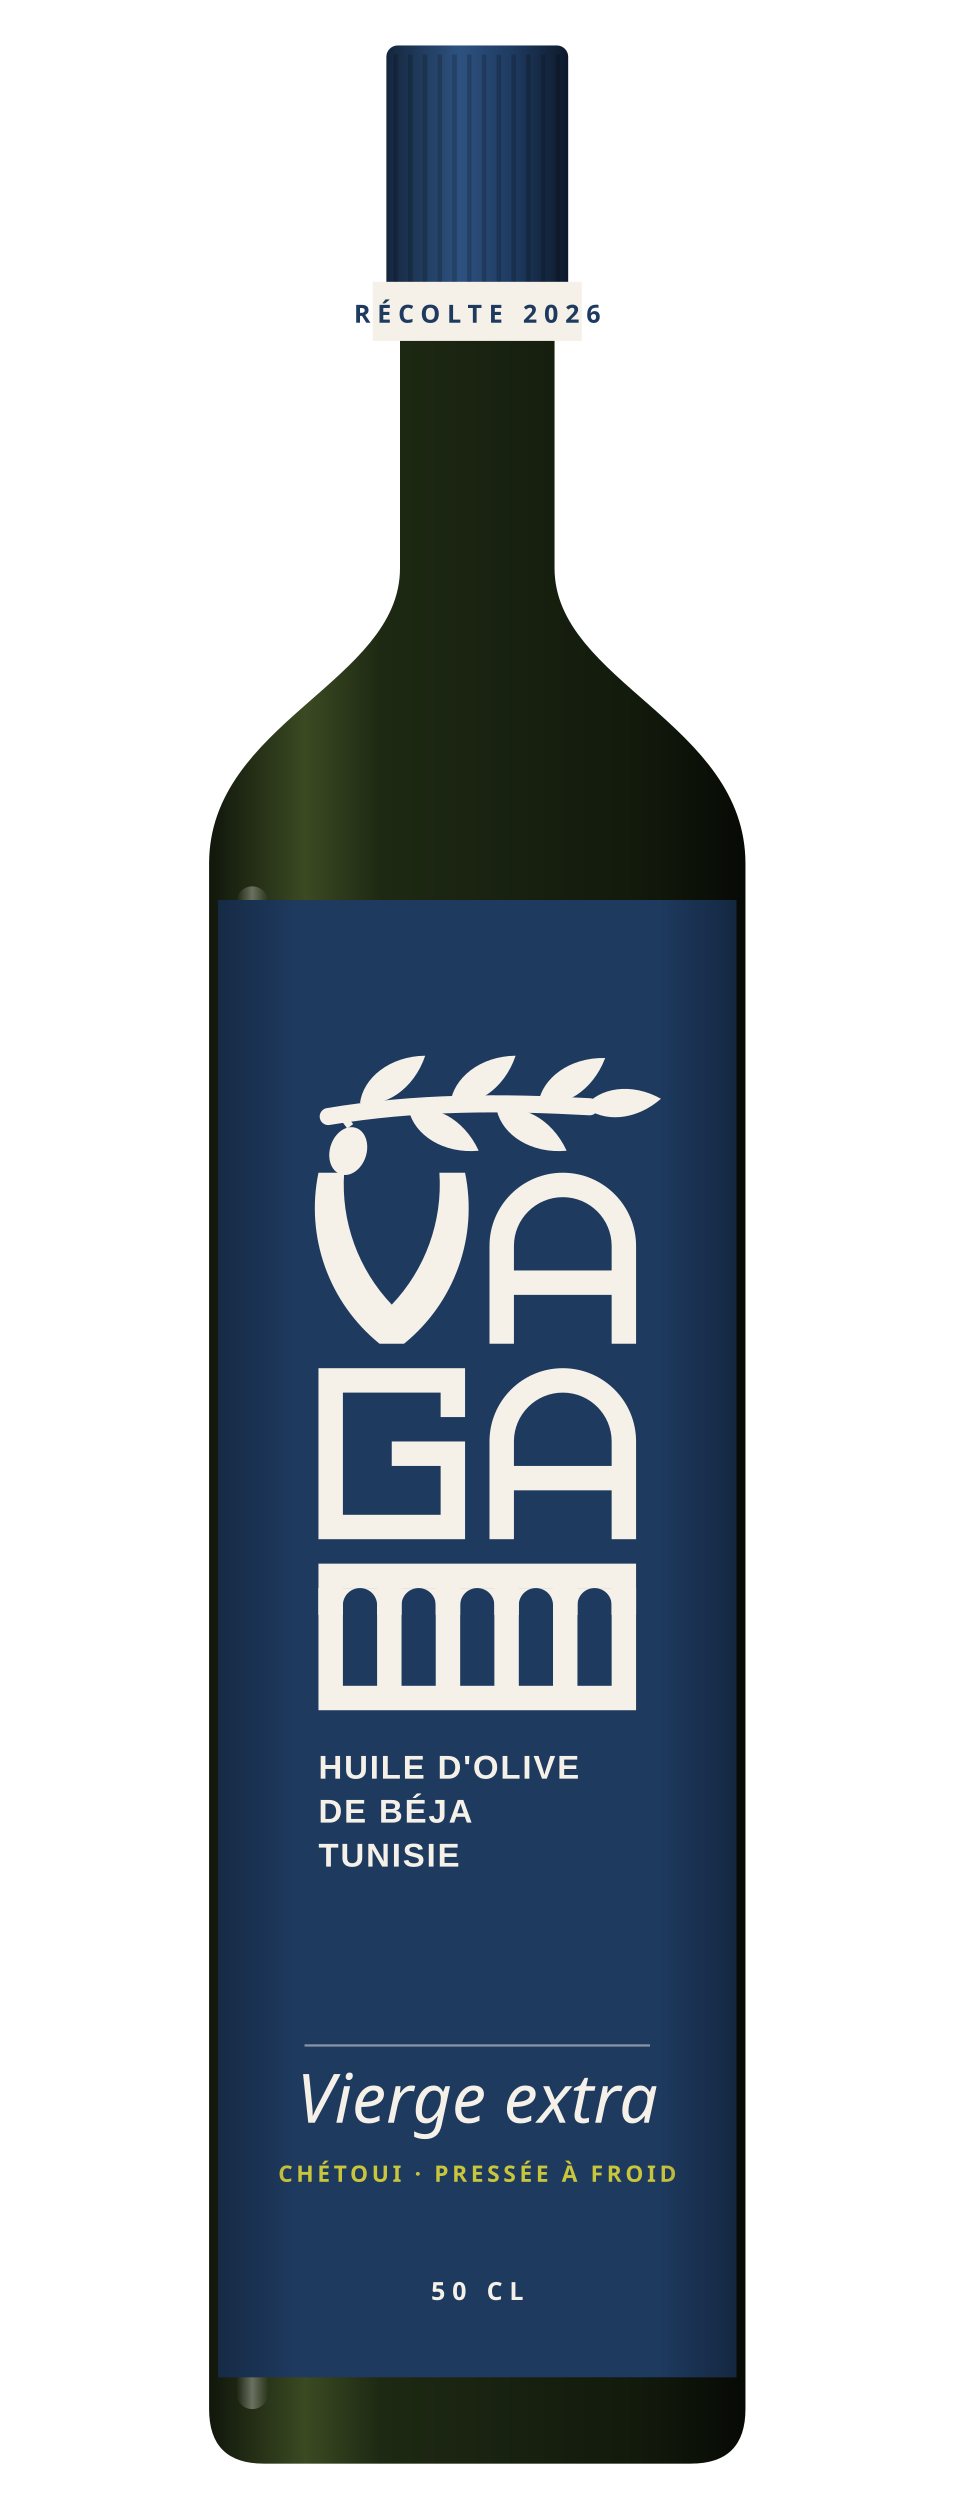
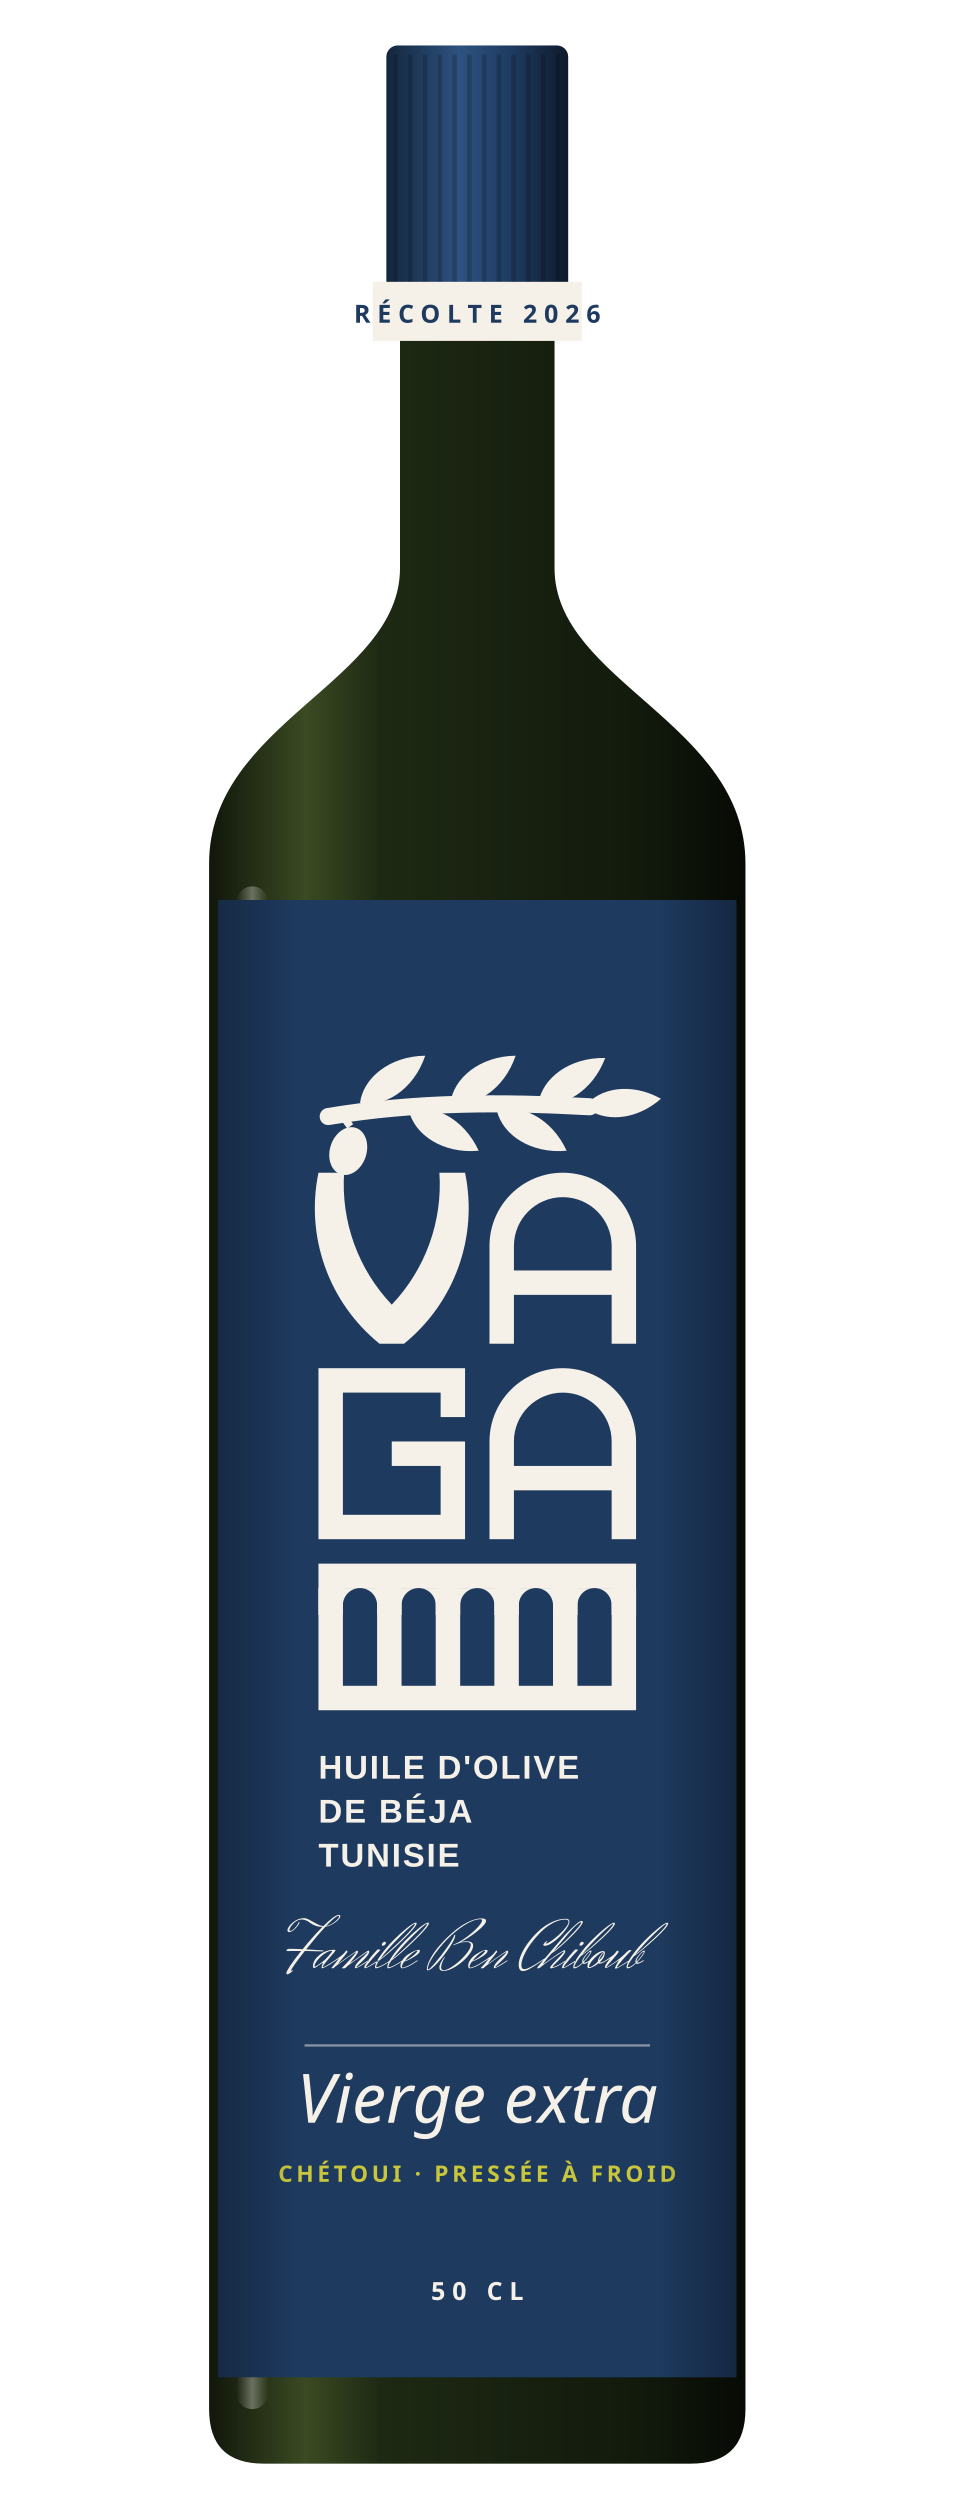
<svg xmlns="http://www.w3.org/2000/svg" viewBox="0 0 420 1100">
  <defs>
    <linearGradient id="g" x1="0" x2="1">
      <stop offset="0" stop-color="#10160B" />
      <stop offset=".18" stop-color="#3B4A22" />
      <stop offset=".32" stop-color="#1E2913" />
      <stop offset=".8" stop-color="#121A0C" />
      <stop offset="1" stop-color="#070A05" />
    </linearGradient>
    <linearGradient id="h" x1="0" x2="1">
      <stop offset="0" stop-color="#fff" stop-opacity="0" />
      <stop offset=".5" stop-color="#fff" stop-opacity=".32" />
      <stop offset="1" stop-color="#fff" stop-opacity="0" />
    </linearGradient>
    <linearGradient id="cap" x1="0" x2="1">
      <stop offset="0" stop-color="#14263D" />
      <stop offset=".4" stop-color="#2E5280" />
      <stop offset=".7" stop-color="#1E3A5F" />
      <stop offset="1" stop-color="#0E1A2B" />
    </linearGradient>
    <linearGradient id="lab" x1="0" x2="1">
      <stop offset="0" stop-color="#000" stop-opacity=".28" />
      <stop offset=".15" stop-color="#000" stop-opacity="0" />
      <stop offset=".85" stop-color="#000" stop-opacity="0" />
      <stop offset="1" stop-color="#000" stop-opacity=".32" />
    </linearGradient>
  </defs>
  <path d="M176 120V250C176 300 92 318 92 380V1060Q92 1084 116 1084H304Q328 1084 328 1060V380C328 318 244 300 244 250V120Z" fill="url(#g)" />
  <rect x="104" y="390" width="14" height="670" rx="7" fill="url(#h)" />
  <rect x="170" y="20" width="80" height="110" rx="5" fill="url(#cap)" />
  <line x1="174" y1="24" x2="174" y2="126" stroke="#000" stroke-opacity=".18" stroke-width="2" />
  <line x1="180.5" y1="24" x2="180.5" y2="126" stroke="#000" stroke-opacity=".18" stroke-width="2" />
  <line x1="187" y1="24" x2="187" y2="126" stroke="#000" stroke-opacity=".18" stroke-width="2" />
  <line x1="193.5" y1="24" x2="193.5" y2="126" stroke="#000" stroke-opacity=".18" stroke-width="2" />
  <line x1="200" y1="24" x2="200" y2="126" stroke="#000" stroke-opacity=".18" stroke-width="2" />
  <line x1="206.5" y1="24" x2="206.5" y2="126" stroke="#000" stroke-opacity=".18" stroke-width="2" />
  <line x1="213" y1="24" x2="213" y2="126" stroke="#000" stroke-opacity=".18" stroke-width="2" />
  <line x1="219.5" y1="24" x2="219.5" y2="126" stroke="#000" stroke-opacity=".18" stroke-width="2" />
  <line x1="226" y1="24" x2="226" y2="126" stroke="#000" stroke-opacity=".18" stroke-width="2" />
  <line x1="232.5" y1="24" x2="232.5" y2="126" stroke="#000" stroke-opacity=".18" stroke-width="2" />
  <line x1="239" y1="24" x2="239" y2="126" stroke="#000" stroke-opacity=".18" stroke-width="2" />
  <line x1="245.5" y1="24" x2="245.5" y2="126" stroke="#000" stroke-opacity=".18" stroke-width="2" />
  <rect x="164" y="124" width="92" height="26" fill="#F5F1E8" />
  <text x="210" y="142" text-anchor="middle" font-family="Archivo" font-stretch="125%" font-weight="700" font-size="11" letter-spacing="3" fill="#1E3A5F">RÉCOLTE 2026</text>
  <rect x="96" y="396" width="228" height="650" fill="#1E3A5F" />
  <g transform="translate(140.125 440.75) scale(0.5375)">
    <g fill="#F5F1E8">
      <path d="M8 94C80 82 150 82 222 86" fill="none" stroke="#F5F1E8" stroke-width="14" stroke-linecap="round" />
      <path d="M0 0C14 -15 42 -17 66 0C42 17 14 15 0 0Z" transform="translate(34 83) rotate(-36)" />
      <path d="M0 0C14 -15 42 -17 66 0C42 17 14 15 0 0Z" transform="translate(74 89) rotate(30)" />
      <path d="M0 0C14 -15 42 -17 66 0C42 17 14 15 0 0Z" transform="translate(108 83) rotate(-36)" />
      <path d="M0 0C14 -15 42 -17 66 0C42 17 14 15 0 0Z" transform="translate(146 89) rotate(30)" />
      <path d="M0 0C14 -15 42 -17 66 0C42 17 14 15 0 0Z" transform="translate(180 83) rotate(-34)" />
      <path d="M0 0C14 -15 42 -17 66 0C42 17 14 15 0 0Z" transform="translate(218 86) rotate(-6) scale(.95)" />
      <ellipse cx="26" cy="120" rx="15" ry="20" transform="rotate(18 18 116)" />
      <path d="M20 94L26 102" stroke="#F5F1E8" stroke-width="6" />
      <path d="M0 140H21A142.8 142.8 0 0 0 60 248A142.8 142.8 0 0 0 99 140H120A142.8 142.8 0 0 1 70 280H50A142.8 142.8 0 0 1 0 140ZM140 280V200A60 60 0 0 1 260 200V280H240V200A40 40 0 0 0 160 200V280ZM160 220h80v20h-80ZM0 300h120v20h-120ZM0 300h20v140h-20ZM0 420h120v20h-120ZM100 360h20v80h-20ZM60 360h60v20h-60ZM100 300h20v40h-20ZM140 440V360A60 60 0 0 1 260 360V440H240V360A40 40 0 0 0 160 360V440ZM160 380h80v20h-80Z" />
      <path d="M0 460h260v20h-260ZM0 480h20v80h-20ZM48 480h20v80h-20ZM96 480h20v80h-20ZM144 480h20v80h-20ZM192 480h20v80h-20ZM240 480h20v80h-20ZM0 560h260v20h-260Z" />
      <path d="M0 480H260V502H0ZM20 502.01V494a14 14 0 0 1 28 0V502.01ZM68 502.01V494a14 14 0 0 1 28 0V502.01ZM116 502.01V494a14 14 0 0 1 28 0V502.01ZM164 502.01V494a14 14 0 0 1 28 0V502.01ZM212 502.01V494a14 14 0 0 1 28 0V502.01Z" fill-rule="evenodd" />
    </g>
    <text x="0" y="636" font-family="Archivo, Arial, sans-serif" font-stretch="125%" font-weight="800" font-size="27" letter-spacing="1.5" fill="#F5F1E8">HUILE D'OLIVE</text>
    <text x="0" y="672" font-family="Archivo, Arial, sans-serif" font-stretch="125%" font-weight="800" font-size="27" letter-spacing="1.5" fill="#F5F1E8">DE BÉJA</text>
    <text x="0" y="708" font-family="Archivo, Arial, sans-serif" font-stretch="125%" font-weight="800" font-size="27" letter-spacing="1.5" fill="#F5F1E8">TUNISIE</text>
  </g>
+   <path d="M149.20 843.24L149.20 843.24Q149.20 842.97 148.91 842.97L148.91 842.97Q147.75 842.97 143.51 847.43L143.51 847.43Q145.52 847.07 147.36 845.56Q149.20 844.04 149.20 843.24ZM141.73 858.61L141.73 858.61L134.31 858.43L134.13 858.43Q128.05 866.15 128.05 867.13L128.05 867.13Q128.05 867.22 128.12 867.22Q128.20 867.22 128.30 867.16Q128.40 867.10 128.54 867.02Q128.67 866.95 128.76 866.89Q128.85 866.83 128.88 866.83Q128.91 866.83 128.91 866.92L128.91 866.92Q128.91 867.25 127.88 867.99Q126.86 868.73 126.47 868.73L126.47 868.73Q126.00 868.73 126.00 868.08Q126.00 867.42 127.82 864.72Q129.65 862.02 132.53 858.43L132.53 858.43L126.42 858.46Q126.03 858.46 126.03 858.26L126.03 858.26Q126.03 857.90 126.42 857.69Q126.80 857.48 127.28 857.48L127.28 857.48Q129.83 857.48 133.15 857.66L133.15 857.66Q137.60 852.17 141.87 847.84L141.87 847.84Q140.15 847.81 138.77 847.29Q137.39 846.77 136.65 846.18L136.65 846.18Q134.63 844.58 132.72 844.58Q130.81 844.58 129.09 846.36Q127.36 848.14 127.36 849.27L127.36 849.27Q127.36 849.62 127.66 849.62L127.66 849.62Q128.49 849.62 129.69 848.35Q130.90 847.07 131.37 845.94L131.37 845.94Q131.49 845.68 131.58 845.68L131.58 845.68Q131.76 845.68 131.76 845.82L131.76 845.82Q131.76 846.65 130.11 848.39Q128.46 850.13 127.31 850.13L127.31 850.13Q126.47 850.13 126.47 849.38L126.47 849.38Q126.47 847.93 128.76 845.96Q131.04 843.98 133.83 843.98L133.83 843.98Q134.78 843.98 136.21 844.77Q137.63 845.56 139.28 846.45Q140.92 847.34 142.26 847.48L142.26 847.48Q147.24 842.56 149.03 842.56L149.03 842.56Q149.74 842.56 149.74 843.09L149.74 843.09Q149.74 844.13 147.68 845.75Q145.61 847.37 143.21 847.75L143.21 847.75Q139.53 851.67 134.69 857.72L134.69 857.72Q137.93 857.87 141.79 858.17L141.79 858.17Q142.35 858.17 142.41 858.37L142.41 858.37Q142.41 858.61 141.73 858.61ZM146.24 863.27L147.45 862.47L147.48 862.85Q142.71 866.03 141.67 866.03L141.67 866.03Q141.49 866.03 141.49 865.82L141.49 865.82Q141.49 865.20 141.96 864.04L141.96 864.04L142.11 863.63Q142.11 863.57 142.01 863.57Q141.90 863.57 140.27 864.75L140.27 864.75Q138.67 865.94 138.18 865.94Q137.69 865.94 137.69 865.05L137.69 865.05Q137.69 862.59 140.49 860.24Q143.30 857.90 147.24 857.90L147.24 857.90Q147.60 857.90 147.60 858.20Q147.60 858.49 144.81 861.65Q142.02 864.81 142.02 865.47L142.02 865.47Q142.02 865.58 142.20 865.58Q142.38 865.58 143.71 864.81Q145.05 864.04 146.24 863.27L146.24 863.27ZM142.73 862.50L142.73 862.50Q143.24 862.11 144.69 860.45Q146.15 858.79 146.15 858.52L146.15 858.52Q146.15 858.40 145.91 858.40L145.91 858.40Q144.54 858.40 142.73 859.67Q140.92 860.93 139.66 862.53Q138.40 864.13 138.40 865.11L138.40 865.11Q138.40 865.29 138.58 865.29Q138.76 865.29 139.16 865.07Q139.56 864.84 140.14 864.44Q140.72 864.04 141.13 863.74L141.13 863.74Q142.56 862.68 142.73 862.50ZM149.20 861.79L147.13 863.06L147.04 862.74L148.28 861.88Q149.62 860.99 150.12 860.54Q150.63 860.10 150.85 859.93Q151.07 859.77 151.35 859.44Q151.64 859.12 151.70 859.06L151.70 859.06Q151.70 859.06 152.05 858.58L152.05 858.58Q152.35 858.23 152.38 858.17L152.38 858.17Q152.85 858.29 152.85 858.88L152.85 858.88Q152.02 860.13 150.42 861.96Q148.82 863.80 148.82 863.88Q148.82 863.95 148.86 863.95Q148.91 863.95 149.31 863.64Q149.71 863.33 151.49 862.08L151.49 862.08Q155.11 859.59 156.38 858.73L156.38 858.73Q156.89 858.32 157.08 858.32Q157.27 858.32 157.41 858.45Q157.54 858.58 157.54 858.82Q157.54 859.06 157.07 859.80Q156.59 860.54 156.06 861.22L156.06 861.22Q154.66 863.00 154.34 863.33L154.34 863.33Q154.19 863.57 154.19 863.61Q154.19 863.66 154.22 863.66L154.22 863.66Q154.43 863.66 160.80 859.00L160.80 859.00Q161.84 858.26 162.20 858.26L162.20 858.26Q162.47 858.26 162.47 858.83Q162.47 859.41 161.58 860.57Q160.69 861.73 159.62 862.71L159.62 862.71Q156.77 865.32 156.77 865.58L156.77 865.58Q156.77 865.61 156.89 865.61L156.89 865.61Q157.24 865.61 160.89 863.27L160.89 863.27L162.11 862.47L162.14 862.85Q157.36 866.03 156.32 866.03L156.32 866.03Q156.15 866.03 156.15 865.85L156.15 865.85Q156.15 864.75 157.53 863.26Q158.91 861.76 160.27 860.56Q161.64 859.35 161.64 858.97L161.64 858.97Q161.64 858.91 161.59 858.91Q161.55 858.91 161.40 859.00Q161.25 859.09 157.67 861.61Q154.10 864.13 153.51 864.56Q152.91 864.99 152.05 865.85L152.05 865.85Q151.75 866.09 151.13 866.09Q150.51 866.09 150.51 865.96Q150.51 865.82 150.75 865.58L150.75 865.58Q152.53 863.80 154.56 861.55Q156.59 859.29 156.68 859.12L156.68 859.12Q156.68 859.03 156.59 859.03L156.59 859.03Q156.29 859.03 152.94 861.39Q149.59 863.74 149.05 864.13L149.05 864.13Q147.66 865.17 147.59 865.21Q147.51 865.26 147.27 865.53L147.27 865.53Q146.74 866.09 146.30 866.09L146.30 866.09Q145.85 865.97 145.82 865.91L145.82 865.91Q146.50 865.14 149.20 861.79L149.20 861.79ZM168.49 856.12Q167.99 856.12 167.99 855.66Q167.99 855.20 168.43 854.78Q168.88 854.37 169.19 854.37Q169.50 854.37 169.66 854.55Q169.82 854.72 169.82 854.96Q169.82 855.20 169.41 855.66Q168.99 856.12 168.49 856.12ZM160.98 865.50L160.98 865.50Q161.31 864.75 163.61 862.11Q165.91 859.47 167.10 858.29L167.10 858.29Q167.27 858.05 167.27 857.94Q167.27 857.84 167.04 857.81L167.04 857.81L166.35 857.75Q166.12 857.75 165.91 857.99L165.91 857.99Q163.89 860.04 162.10 862.45Q160.30 864.87 160.30 865.45Q160.30 866.03 160.66 866.03L160.66 866.03Q161.13 866.03 162.58 865.24Q164.04 864.46 165.26 863.66L165.26 863.66L166.47 862.85L166.44 862.47Q161.67 865.61 161.13 865.61L161.13 865.61Q160.98 865.61 160.98 865.50ZM182.49 846.48L182.49 846.48Q181.60 846.48 175.94 852.17Q170.27 857.87 167.33 861.94L167.33 861.94Q170.06 859.86 176.31 853.79Q182.55 847.72 182.55 846.57L182.55 846.57Q182.55 846.51 182.49 846.48ZM183.06 845.94L183.06 845.94Q183.33 845.94 183.33 846.27L183.33 846.27Q183.33 847.69 176.96 853.85Q170.60 860.01 166.86 862.62L166.86 862.62Q165.55 864.49 165.55 865.32L165.55 865.32Q165.55 865.58 165.67 865.58L165.67 865.58Q166.89 865.58 170.03 863.63L170.03 863.63L171.81 862.47L171.84 862.85Q171.10 863.33 170.15 863.92L170.15 863.92Q166.71 866.06 165.37 866.06L165.37 866.06Q165.02 866.06 165.02 865.50L165.02 865.50Q165.02 863.77 167.42 860.41Q169.82 857.04 172.93 853.88Q176.03 850.72 179.01 848.33Q181.99 845.94 183.06 845.94ZM187.87 846.48L187.87 846.48Q186.97 846.48 181.31 852.17Q175.64 857.87 172.70 861.94L172.70 861.94Q175.43 859.86 181.68 853.79Q187.92 847.72 187.92 846.57L187.92 846.57Q187.92 846.51 187.87 846.48ZM188.43 845.94L188.43 845.94Q188.70 845.94 188.70 846.27L188.70 846.27Q188.70 847.69 182.33 853.85Q175.97 860.01 172.23 862.62L172.23 862.62Q170.92 864.49 170.92 865.32L170.92 865.32Q170.92 865.58 171.04 865.58L171.04 865.58Q172.26 865.58 175.40 863.63L175.40 863.63L177.18 862.47L177.21 862.85Q176.47 863.33 175.52 863.92L175.52 863.92Q172.08 866.06 170.74 866.06L170.74 866.06Q170.39 866.06 170.39 865.50L170.39 865.50Q170.39 863.77 172.79 860.41Q175.20 857.04 178.30 853.88Q181.40 850.72 184.38 848.33Q187.36 845.94 188.43 845.94ZM183.68 858.37L183.68 858.37Q183.68 858.29 183.56 858.29L183.56 858.29Q182.76 858.29 181.07 859.68Q179.38 861.07 178.13 862.74L178.13 862.74Q179.62 862.26 181.65 860.60Q183.68 858.94 183.68 858.37ZM176.83 865.38L176.83 865.38Q176.83 865.76 177.12 865.76L177.12 865.76Q177.48 865.76 178.73 865.27Q179.97 864.78 180.77 864.31L180.77 864.31L183.68 862.47L183.71 862.85Q180.60 864.93 179.07 865.50Q177.54 866.06 177.03 866.06L177.03 866.06Q176.20 866.06 176.20 865.02L176.20 865.02Q176.20 863.63 177.21 862.23Q178.22 860.84 179.57 859.95Q180.92 859.06 182.18 858.49Q183.44 857.93 184.10 857.93Q184.75 857.93 184.75 858.37L184.75 858.37Q184.75 859.47 182.15 861.04Q179.56 862.62 177.84 863.12L177.84 863.12Q176.83 864.58 176.83 865.38ZM200.15 851.28L200.15 851.28Q200.24 851.28 200.30 851.61L200.30 851.61Q200.30 853.00 197.86 856.74Q195.43 860.48 192.46 863.72Q189.50 866.95 188.16 866.95L188.16 866.95Q187.81 866.95 187.81 866.50L187.81 866.50Q187.81 864.64 189.38 861.74Q190.95 858.85 193.59 855.84Q196.23 852.83 199.32 850.16Q202.40 847.48 205.77 845.79Q209.14 844.10 211.81 844.10L211.81 844.10Q213.86 844.10 213.86 845.14L213.86 845.14Q213.86 846.68 209.93 849.80Q205.99 852.91 203.03 854.31L203.03 854.31Q203.03 854.37 203.15 854.37L203.15 854.37Q204.45 854.19 205.34 854.19L205.34 854.19Q208.19 854.19 208.19 856.12L208.19 856.12Q208.19 857.90 205.99 860.54Q203.80 863.18 200.64 865.20Q197.48 867.22 195.08 867.22L195.08 867.22Q193.32 867.22 193.32 865.70L193.32 865.70Q193.32 864.66 194.07 863.26Q194.81 861.85 195.58 861.13L195.58 861.13Q195.76 861.02 195.82 861.02Q195.88 861.02 195.88 861.04L195.88 861.04Q195.22 861.94 194.66 863.26Q194.10 864.58 194.10 865.58L194.10 865.58Q194.10 866.89 195.25 866.89L195.25 866.89Q196.83 866.89 199.70 864.81Q202.58 862.74 204.87 860.05Q207.15 857.37 207.15 855.82L207.15 855.82Q207.15 854.49 205.22 854.49L205.22 854.49Q203.21 854.49 202.08 854.96L202.08 854.96L201.66 855.11Q199.67 855.91 199.53 855.91Q199.38 855.91 199.38 855.84Q199.38 855.76 199.61 855.61L199.61 855.61Q202.37 854.49 205.37 852.26Q208.37 850.04 210.24 847.97Q212.11 845.91 212.11 844.96L212.11 844.96Q212.11 844.46 211.45 844.46L211.45 844.46Q208.43 844.46 204.26 847.14Q200.09 849.83 196.63 853.42Q193.18 857.01 190.71 860.66Q188.25 864.31 188.25 866.21L188.25 866.21Q188.25 866.53 188.43 866.53L188.43 866.53Q188.99 866.53 191.59 863.49Q194.19 860.45 196.80 856.74Q199.41 853.03 199.88 851.49L199.88 851.49Q199.94 851.28 200.15 851.28ZM213.47 858.37L213.47 858.37Q213.47 858.29 213.35 858.29L213.35 858.29Q212.55 858.29 210.86 859.68Q209.17 861.07 207.92 862.74L207.92 862.74Q209.41 862.26 211.44 860.60Q213.47 858.94 213.47 858.37ZM206.62 865.38L206.62 865.38Q206.62 865.76 206.91 865.76L206.91 865.76Q207.27 865.76 208.52 865.27Q209.76 864.78 210.56 864.31L210.56 864.31L213.47 862.47L213.50 862.85Q210.39 864.93 208.86 865.50Q207.33 866.06 206.83 866.06L206.83 866.06Q205.99 866.06 205.99 865.02L205.99 865.02Q205.99 863.63 207.00 862.23Q208.01 860.84 209.36 859.95Q210.71 859.06 211.97 858.49Q213.23 857.93 213.89 857.93Q214.54 857.93 214.54 858.37L214.54 858.37Q214.54 859.47 211.94 861.04Q209.35 862.62 207.63 863.12L207.63 863.12Q206.62 864.58 206.62 865.38ZM215.13 861.88L213.15 863.09L213.06 862.74L214.04 862.11Q216.26 860.63 216.82 860.02Q217.39 859.41 217.51 859.26L217.51 859.26Q218.28 858.29 218.37 858.17L218.37 858.17Q218.72 858.29 218.72 858.88L218.72 858.88Q218.13 859.74 217.12 860.94Q216.11 862.14 215.46 862.93Q214.81 863.72 214.81 863.83Q214.81 863.95 214.85 863.95Q214.90 863.95 215.30 863.64Q215.70 863.33 217.48 862.08L217.48 862.08Q221.07 859.59 222.05 858.92Q223.03 858.26 223.31 858.26Q223.59 858.26 223.59 858.83Q223.59 859.41 222.70 860.57Q221.81 861.73 220.74 862.71L220.74 862.71Q217.89 865.32 217.89 865.58L217.89 865.58Q217.89 865.61 218.01 865.61L218.01 865.61Q218.37 865.61 222.02 863.27L222.02 863.27L223.23 862.47L223.26 862.85Q218.49 866.03 217.45 866.03L217.45 866.03Q217.27 866.03 217.27 865.85L217.27 865.85Q217.27 864.75 218.65 863.26Q220.03 861.76 221.39 860.56Q222.76 859.35 222.76 858.97L222.76 858.97Q222.76 858.91 222.70 858.91L222.70 858.91Q221.84 859.32 218.71 861.53Q215.58 863.74 215.04 864.13L215.04 864.13Q213.65 865.17 213.58 865.21Q213.50 865.26 213.26 865.53L213.26 865.53Q212.73 866.09 212.28 866.09L212.28 866.09Q211.57 866.03 211.54 866L211.54 866Q211.51 865.97 211.51 865.94L211.51 865.94Q211.51 865.91 212.02 865.38L212.02 865.38Q212.49 864.87 212.97 864.37L212.97 864.37Q214.54 862.62 215.13 861.88L215.13 861.88ZM233.63 855.14Q231.66 857.84 230.53 860.39Q229.41 862.94 229.41 864.68Q229.41 866.42 230.74 866.42L230.74 866.42Q232.55 866.42 238.01 862.74L238.01 862.74L240.00 861.49Q240.21 861.37 240.44 861.37Q240.68 861.37 240.68 861.43Q240.68 861.49 240.59 861.55L240.59 861.55L238.45 862.85Q238.10 863.09 236.79 863.97Q235.49 864.84 234.86 865.23Q234.24 865.61 233.23 866.18L233.23 866.18Q231.33 867.28 230.12 867.28L230.12 867.28Q228.22 867.28 228.22 864.43L228.22 864.43Q228.22 862.56 229.35 859.95Q230.47 857.34 232.51 854.64Q234.54 851.94 237.08 849.59Q239.61 847.25 242.77 845.75Q245.93 844.25 248.93 844.25L248.93 844.25Q250.56 844.25 250.56 845.50L250.56 845.50Q250.56 846.98 248.57 849.55Q246.58 852.11 243.96 854.13Q241.33 856.15 239.76 856.15L239.76 856.15Q239.05 856.15 239.05 855.73L239.05 855.73Q239.05 855.44 239.69 854.77Q240.32 854.10 240.71 854.10L240.71 854.10Q240.83 854.10 240.83 854.21Q240.83 854.31 240.46 854.65Q240.09 854.99 240.09 855.10Q240.09 855.20 240.15 855.20L240.15 855.20Q241.04 855.20 243.47 853.36Q245.90 851.52 248.04 849.16Q250.18 846.80 250.18 845.59L250.18 845.59Q250.18 844.61 248.69 844.61L248.69 844.61Q246.14 844.61 243.28 846.13Q240.41 847.66 238.01 850.05Q235.61 852.44 233.63 855.14ZM247.95 853.36L247.95 853.36L243.65 858.37Q245.99 856.80 250.86 851.85Q255.72 846.89 255.72 845.94L255.72 845.94Q255.72 845.79 255.58 845.79Q255.43 845.79 255.25 845.88L255.25 845.88Q253.32 846.95 250.56 850.24L250.56 850.24Q250.44 850.36 249.33 851.71Q248.22 853.06 247.95 853.36ZM256.44 845.62L256.44 845.62Q256.44 847.01 251.29 852.13Q246.14 857.25 242.67 859.53L242.67 859.53L242.19 860.10Q241.45 860.78 239.20 863.80L239.20 863.80Q239.02 864.10 239.02 864.13Q239.02 864.16 239.06 864.16Q239.11 864.16 239.40 863.97Q239.70 863.77 241.63 862.38L241.63 862.38Q246.08 859.15 248.13 858.14L248.13 858.14Q248.31 858.08 248.37 858.08L248.37 858.08Q248.69 858.08 248.69 858.63Q248.69 859.18 247.83 860.32Q246.97 861.46 245.93 862.44L245.93 862.44Q243.14 865.08 243.14 865.41L243.14 865.41Q243.14 865.58 243.26 865.58L243.26 865.58Q244.92 865.05 246.17 864.31L246.17 864.31L249.08 862.47L249.11 862.85Q245.99 864.93 244.46 865.50Q242.94 866.06 242.51 866.06Q242.07 866.06 242.07 865.79L242.07 865.79Q242.07 865.26 243.59 863.66Q245.10 862.05 246.60 860.53Q248.10 859.00 248.10 858.70L248.10 858.70Q248.10 858.64 248.01 858.64L248.01 858.64Q247.62 858.64 244.33 860.87Q241.04 863.09 239.39 864.35Q237.74 865.61 237.56 865.81Q237.39 866 236.65 866.09L236.65 866.09Q236.35 866.09 236.35 865.94Q236.35 865.79 236.76 865.23L236.76 865.23Q238.90 862.62 243.65 857.08Q248.39 851.55 248.75 851.21Q249.11 850.87 249.77 850.19Q250.44 849.50 250.96 848.98Q251.48 848.46 252.30 847.71Q253.11 846.95 253.71 846.45L253.71 846.45Q255.22 845.20 255.93 845.20L255.93 845.20Q256.14 845.20 256.29 845.33Q256.44 845.47 256.44 845.62ZM255.49 856.12Q254.98 856.12 254.98 855.66Q254.98 855.20 255.43 854.78Q255.87 854.37 256.18 854.37Q256.50 854.37 256.66 854.55Q256.82 854.72 256.82 854.96Q256.82 855.20 256.41 855.66Q255.99 856.12 255.49 856.12ZM247.98 865.50L247.98 865.50Q248.31 864.75 250.61 862.11Q252.90 859.47 254.09 858.29L254.09 858.29Q254.27 858.05 254.27 857.94Q254.27 857.84 254.03 857.81L254.03 857.81L253.35 857.75Q253.11 857.75 252.90 857.99L252.90 857.99Q250.89 860.04 249.09 862.45Q247.30 864.87 247.30 865.45Q247.30 866.03 247.65 866.03L247.65 866.03Q248.13 866.03 249.58 865.24Q251.04 864.46 252.25 863.66L252.25 863.66L253.47 862.85L253.44 862.47Q248.66 865.61 248.13 865.61L248.13 865.61Q247.98 865.61 247.98 865.50ZM256.67 862.80L256.67 862.80Q256.67 863.03 256.70 863.12L256.70 863.12Q257.89 861.91 258.85 860.58Q259.82 859.26 259.82 858.88L259.82 858.88Q259.82 858.79 259.73 858.79L259.73 858.79Q259.17 858.79 257.92 860.38Q256.67 861.96 256.67 862.80ZM269.73 846.51L269.73 846.51Q268.96 846.51 264.22 851.15Q259.49 855.79 256.11 859.98L256.11 859.98Q258.81 857.99 264.30 852.86Q269.79 847.72 269.79 846.59L269.79 846.59Q269.79 846.54 269.73 846.51ZM270.29 845.97L270.29 845.97Q270.56 845.97 270.56 846.30L270.56 846.30Q270.56 847.69 264.95 852.89Q259.34 858.08 255.52 860.72L255.52 860.72Q252.79 864.19 252.79 865.35L252.79 865.35Q252.79 865.55 252.99 865.55L252.99 865.55Q254.15 865.55 256.23 863.60L256.23 863.60Q256.14 863.36 256.14 863.00L256.14 863.00Q256.14 861.96 257.76 860.10Q259.37 858.23 259.97 858.23L259.97 858.23Q260.26 858.23 260.26 858.67Q260.26 859.12 259.25 860.56Q258.25 861.99 256.88 863.39L256.88 863.39Q257.00 863.54 257.30 863.54L257.30 863.54Q258.07 863.54 259.73 862.44L259.73 862.44L259.88 862.74Q257.83 864.10 256.97 864.10L256.97 864.10Q256.58 864.10 256.38 863.89L256.38 863.89Q254.03 866.09 252.61 866.09L252.61 866.09Q252.25 866.09 252.25 865.53L252.25 865.53Q252.25 863.80 254.66 860.44Q257.06 857.07 260.16 853.91Q263.26 850.75 266.24 848.36Q269.22 845.97 270.29 845.97ZM265.72 859.32L265.72 859.32L265.72 859.29Q265.13 859.59 264.42 860.70Q263.71 861.82 263.59 862.62L263.59 862.62Q265.72 860.42 265.72 859.32ZM259.40 865.53L259.40 865.53Q260.53 865.53 263.05 863.15L263.05 863.15L263.05 863.00Q263.05 862.08 263.96 860.73Q264.86 859.38 265.60 859.00L265.60 859.00Q265.52 858.91 265.37 858.91L265.37 858.91Q264.27 858.91 261.73 861.43Q259.20 863.95 259.20 865.35L259.20 865.35Q259.20 865.53 259.40 865.53ZM258.48 865.11L258.48 865.11Q258.48 862.88 261.05 860.67Q263.62 858.46 265.31 858.46L265.31 858.46Q266.14 858.46 266.14 859.21L266.14 859.21Q266.14 861.31 263.88 863.42L263.88 863.42Q264.06 863.48 264.24 863.48L264.24 863.48Q265.07 863.48 266.64 862.44L266.64 862.44L266.79 862.74Q264.89 864.01 263.91 864.01L263.91 864.01Q263.53 864.01 263.35 863.86L263.35 863.86Q262.19 864.81 260.92 865.41Q259.64 866 259.06 866Q258.48 866 258.48 865.11ZM270.50 859.59L270.50 859.59Q270.77 859.26 271.12 858.76Q271.48 858.26 271.72 858.26Q271.95 858.26 272.22 858.70L272.22 858.70Q272.22 859.23 269.54 862.20Q266.85 865.17 266.85 865.44L266.85 865.44Q266.85 865.50 267.03 865.50Q267.21 865.50 269.11 864.28L269.11 864.28Q273.08 861.73 275.96 858.67L275.96 858.67Q276.67 858.02 277.21 858.02L277.21 858.02Q277.24 858.02 277.27 858.02L277.27 858.02Q277.83 858.05 277.83 858.17L277.83 858.17L277.80 858.23Q276.52 859.41 274.00 862.23Q271.48 865.05 271.48 865.55L271.48 865.55Q271.48 865.67 271.67 865.67Q271.87 865.67 275.72 863.24L275.72 863.24L276.94 862.47L276.97 862.83Q276.61 863.06 276.05 863.42L276.05 863.42Q271.63 866.21 270.89 866.21L270.89 866.21Q270.62 866.21 270.62 865.91Q270.62 865.61 271.35 864.22Q272.07 862.83 272.40 862.44L272.40 862.44L271.92 862.71Q267.44 865.91 266.55 865.91L266.55 865.91Q266.20 865.91 266.20 865.51Q266.20 865.11 266.52 864.47Q266.85 863.83 267.13 863.45Q267.41 863.06 267.98 862.39Q268.54 861.73 268.57 861.70L268.57 861.70L266.26 863.06L266.17 862.74L267.18 862.11Q269.76 860.45 270.50 859.59ZM280.11 862.80L280.11 862.80Q280.11 863.03 280.14 863.12L280.14 863.12Q281.33 861.91 282.29 860.58Q283.26 859.26 283.26 858.88L283.26 858.88Q283.26 858.79 283.17 858.79L283.17 858.79Q282.61 858.79 281.36 860.38Q280.11 861.96 280.11 862.80ZM293.17 846.51L293.17 846.51Q292.40 846.51 287.67 851.15Q282.93 855.79 279.55 859.98L279.55 859.98Q282.25 857.99 287.74 852.86Q293.23 847.72 293.23 846.59L293.23 846.59Q293.23 846.54 293.17 846.51ZM293.73 845.97L293.73 845.97Q294.00 845.97 294.00 846.30L294.00 846.30Q294.00 847.69 288.39 852.89Q282.78 858.08 278.96 860.72L278.96 860.72Q276.23 864.19 276.23 865.35L276.23 865.35Q276.23 865.55 276.43 865.55L276.43 865.55Q277.59 865.55 279.67 863.60L279.67 863.60Q279.58 863.36 279.58 863.00L279.58 863.00Q279.58 861.96 281.20 860.10Q282.81 858.23 283.41 858.23L283.41 858.23Q283.70 858.23 283.70 858.67Q283.70 859.12 282.70 860.56Q281.69 861.99 280.32 863.39L280.32 863.39Q280.44 863.54 280.74 863.54L280.74 863.54Q281.51 863.54 283.17 862.44L283.17 862.44L283.32 862.74Q281.27 864.10 280.41 864.10L280.41 864.10Q280.02 864.10 279.82 863.89L279.82 863.89Q277.47 866.09 276.05 866.09L276.05 866.09Q275.69 866.09 275.69 865.53L275.69 865.53Q275.69 863.80 278.10 860.44Q280.50 857.07 283.60 853.91Q286.70 850.75 289.68 848.36Q292.66 845.97 293.73 845.97Z" fill="#F5F1E8" />
  <line x1="134" x2="286" y1="900" y2="900" stroke="#F5F1E8" stroke-opacity=".5" />
  <text x="210" y="934" text-anchor="middle" font-family="Instrument Serif" font-style="italic" font-size="30" fill="#F5F1E8">Vierge extra</text>
  <text x="210" y="960" text-anchor="middle" font-family="Archivo" font-stretch="112%" font-weight="700" font-size="10" letter-spacing="1.6" fill="#C9C63C">CHÉTOUI · PRESSÉE À FROID</text>
  <text x="210" y="1012" text-anchor="middle" font-family="Archivo" font-stretch="125%" font-weight="600" font-size="11" letter-spacing="3" fill="#F5F1E8">50 CL</text>
  <rect x="96" y="396" width="228" height="650" fill="url(#lab)" />
</svg>
